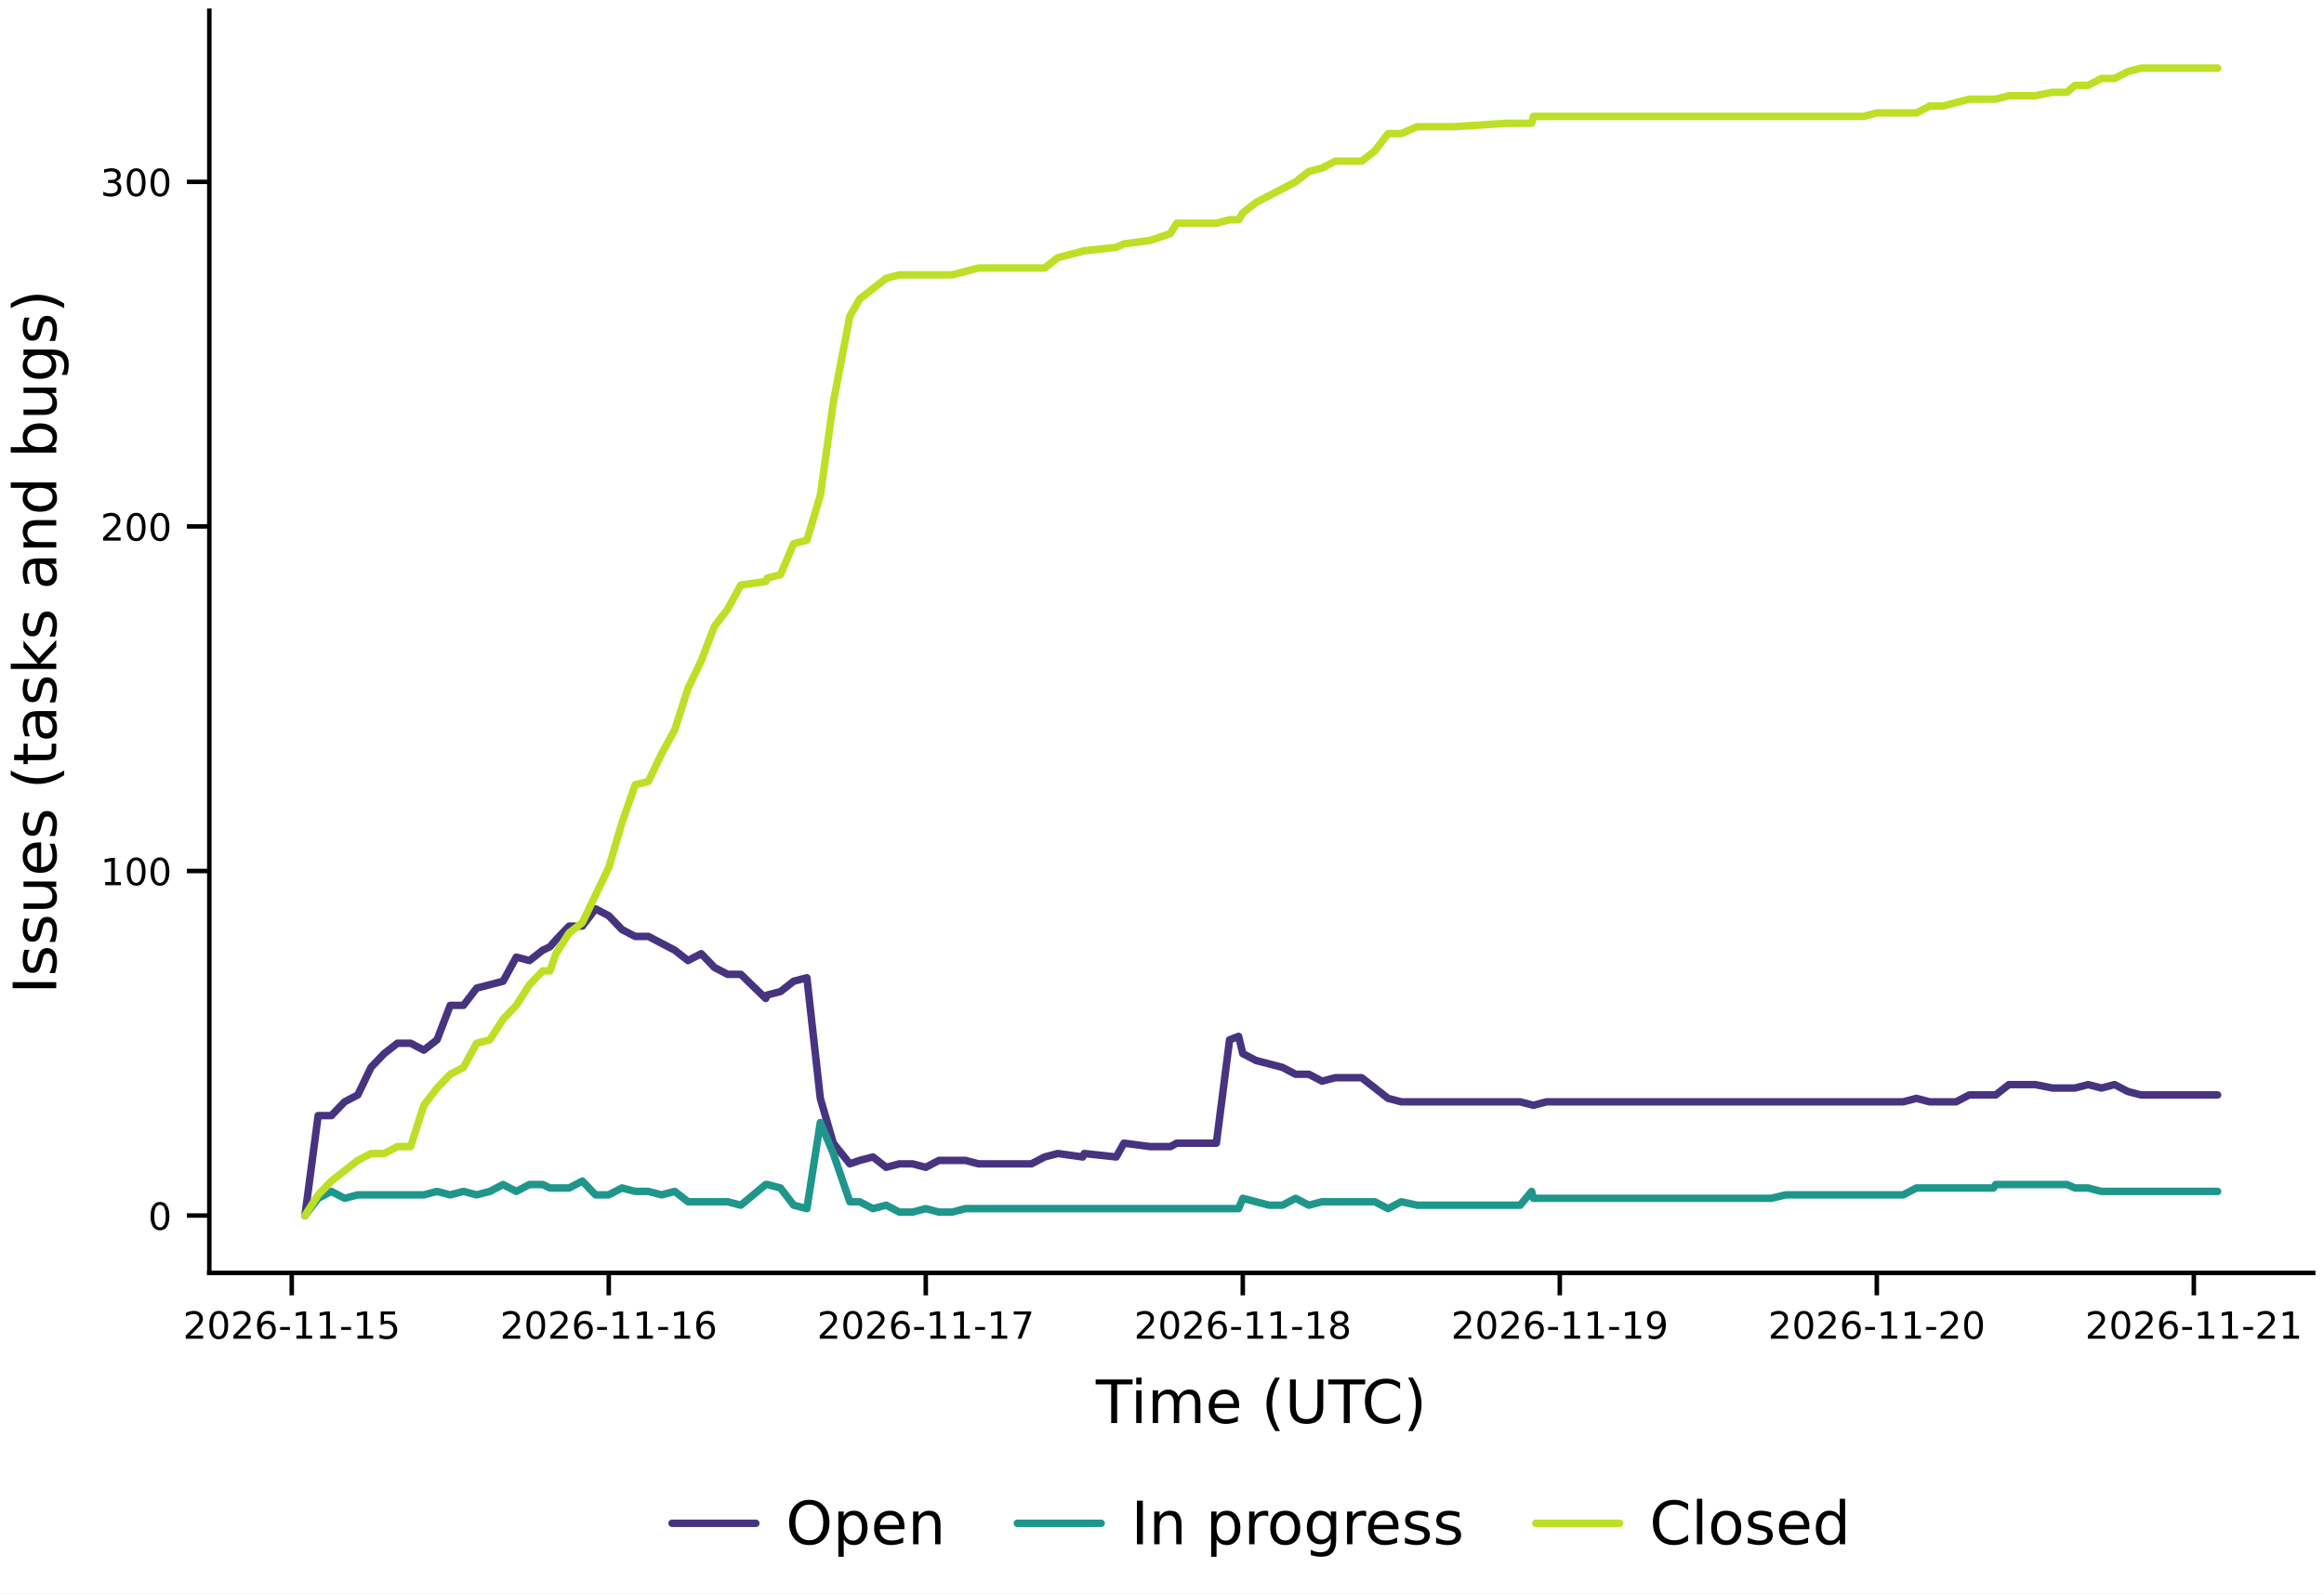
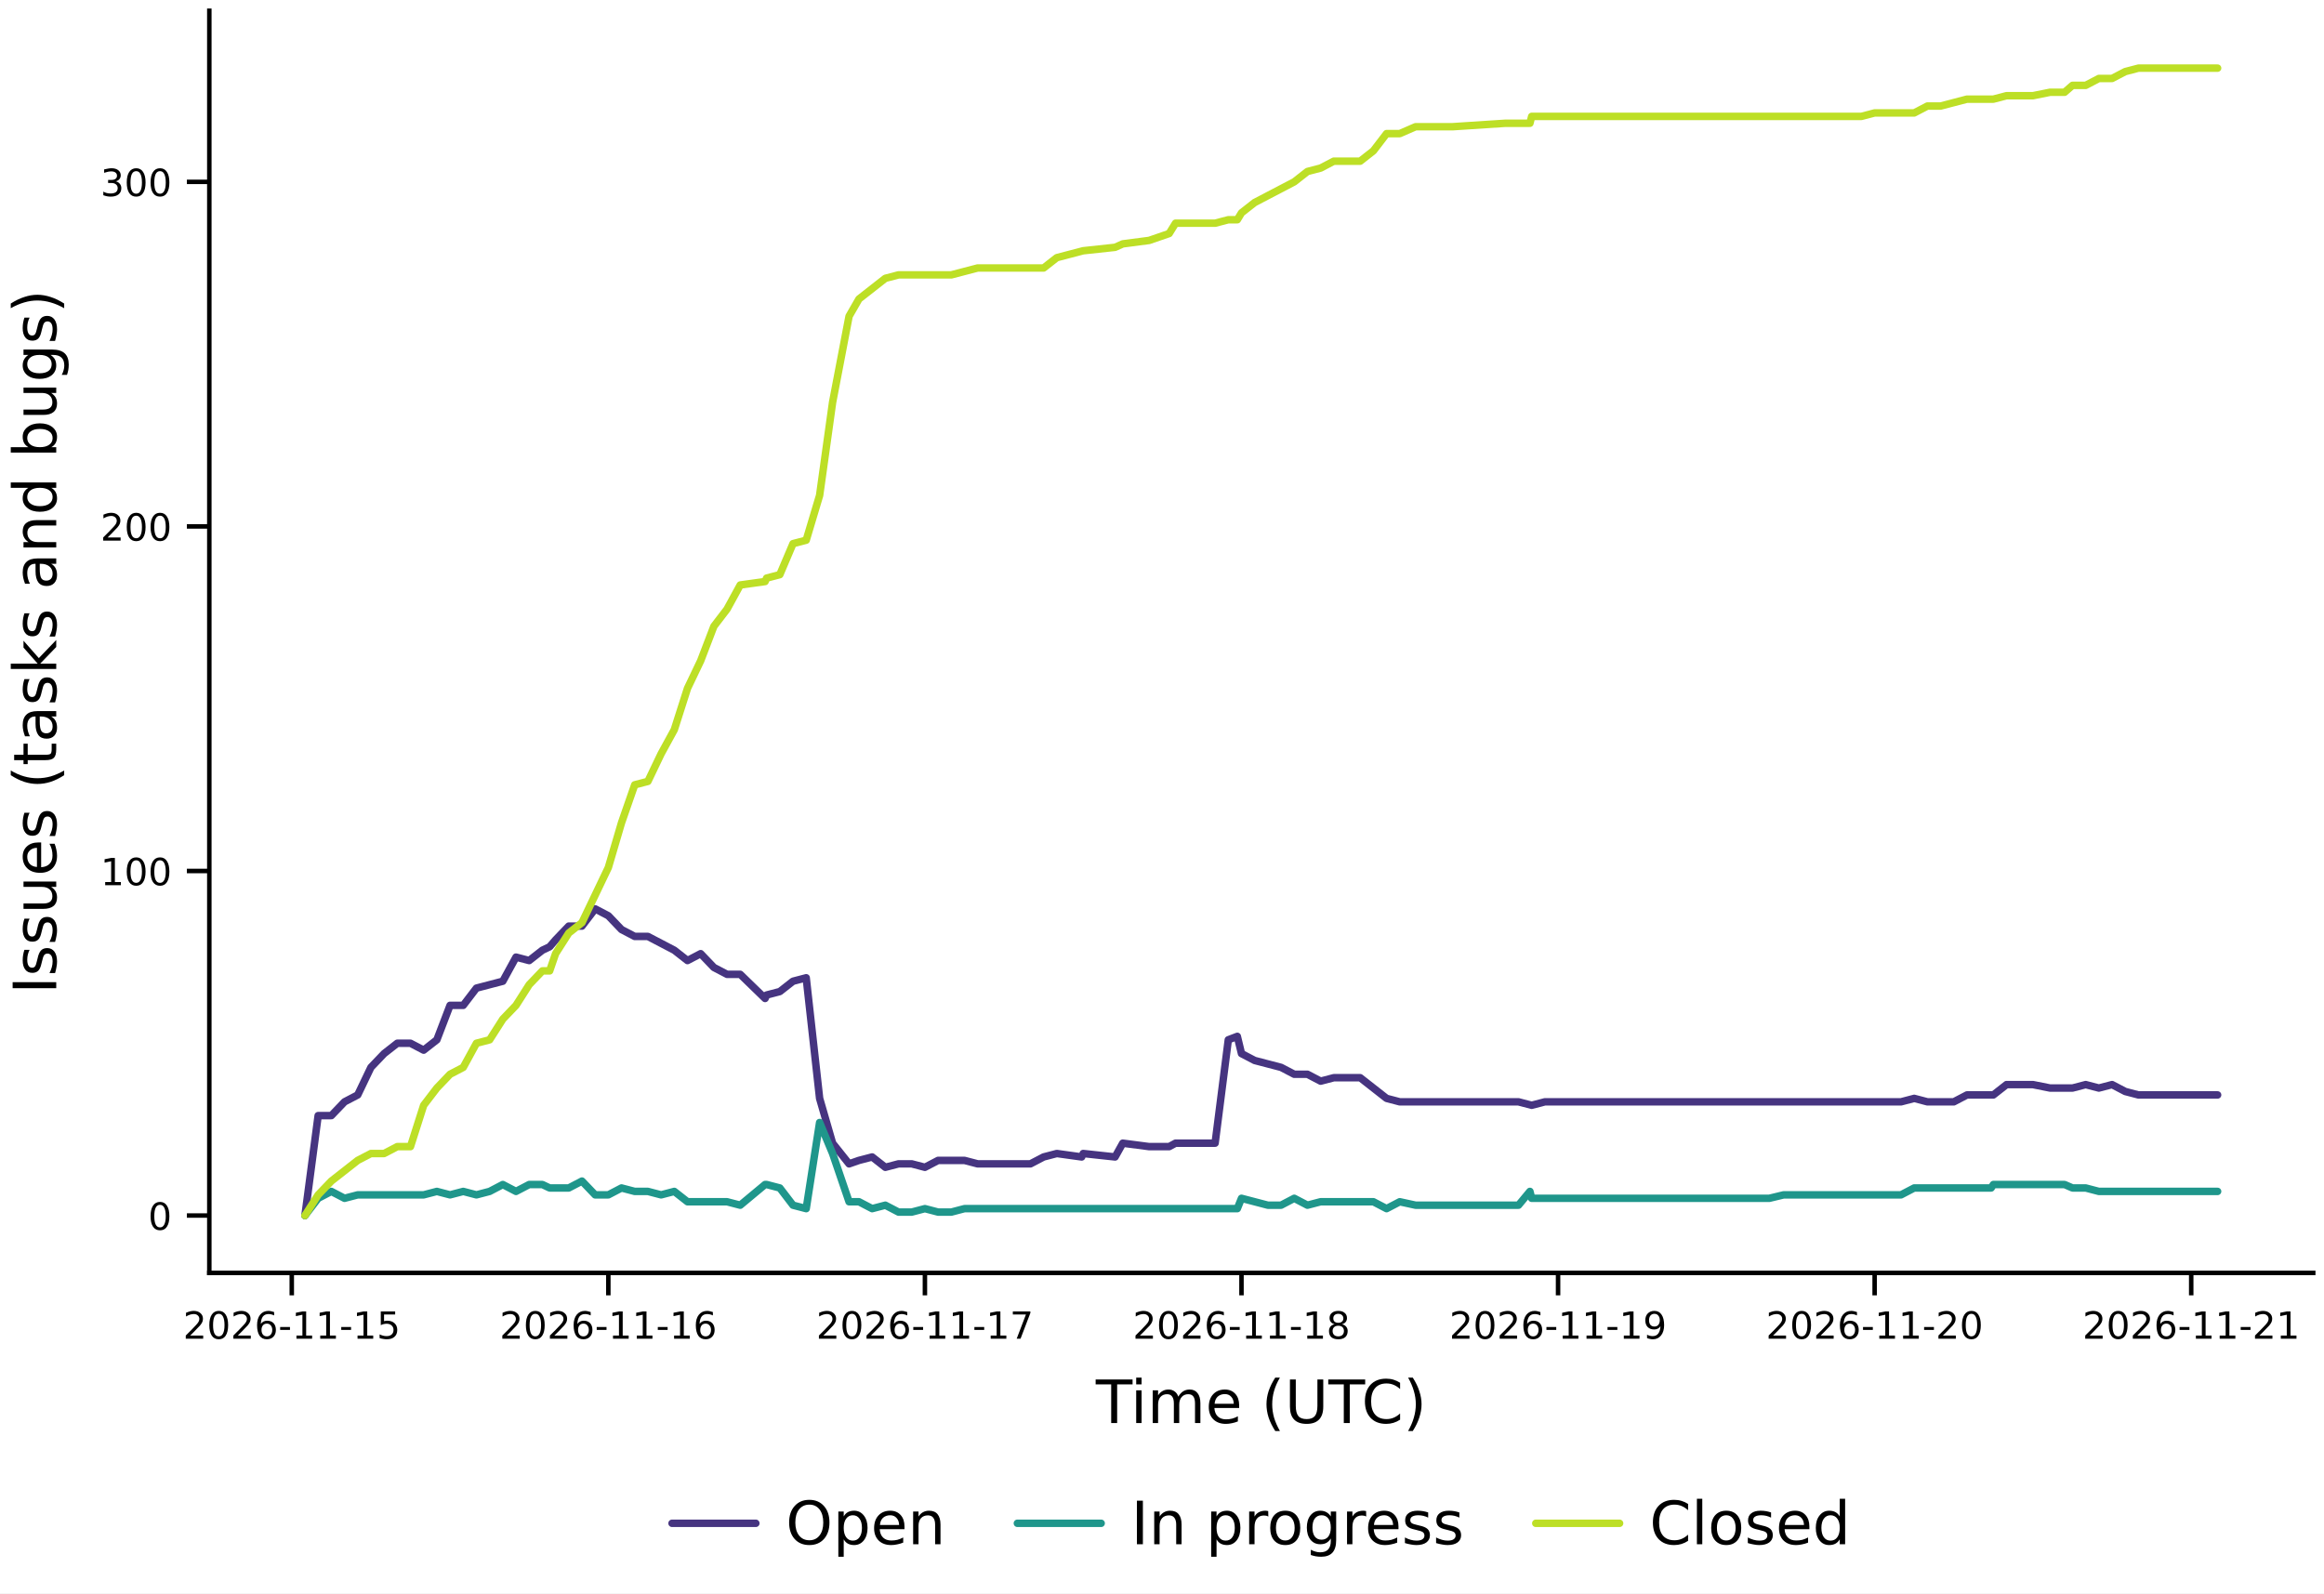
<svg xmlns="http://www.w3.org/2000/svg" xmlns:xlink="http://www.w3.org/1999/xlink" width="310.696pt" height="213.046pt" viewBox="0 0 310.696 213.046" version="1.1">
  <defs>
    <style type="text/css">*{stroke-linejoin: round; stroke-linecap: butt}</style>
  </defs>
  <g id="figure_1">
    <g id="patch_1">
      <path d="M -0 213.046  L 310.696 213.046  L 310.696 0  L -0 0  z " style="fill: #ffffff" />
    </g>
    <g id="axes_1">
      <g id="patch_2">
        <path d="M 27.984 170.203  L 309.256 170.203  L 309.256 1.44  L 27.984 1.44  z " style="fill: #ffffff" />
      </g>
      <g id="matplotlib.axis_1">
        <g id="xtick_1">
          <g id="line2d_1">
            <defs>
-               <path id="mff85102004" d="M 0 0  L 0 3  " style="stroke: #000000; stroke-width: 0.6" />
+               <path id="m15cc450066" d="M 0 0  L 0 3  " style="stroke: #000000; stroke-width: 0.6" />
            </defs>
            <g>
-               <use xlink:href="#mff85102004" x="39.004" y="170.203" style="stroke: #000000; stroke-width: 0.6" />
+               <use xlink:href="#m15cc450066" x="39.006" y="170.203" style="stroke: #000000; stroke-width: 0.6" />
            </g>
          </g>
          <g id="text_1">
-             <text style="font-size: 5px; font-family: 'DejaVu Sans', sans-serif; text-anchor: middle" x="39.004" y="179.002" transform="rotate(-0 39.00355 179.0017)">2026-11-15</text>
+             <text style="font-size: 5px; font-family: 'DejaVu Sans', sans-serif; text-anchor: middle" x="39.006" y="179.002" transform="rotate(-0 39.00598 179.0017)">2026-11-15</text>
          </g>
        </g>
        <g id="xtick_2">
          <g id="line2d_2">
            <g>
-               <use xlink:href="#mff85102004" x="81.385" y="170.203" style="stroke: #000000; stroke-width: 0.6" />
+               <use xlink:href="#m15cc450066" x="81.329" y="170.203" style="stroke: #000000; stroke-width: 0.6" />
            </g>
          </g>
          <g id="text_2">
-             <text style="font-size: 5px; font-family: 'DejaVu Sans', sans-serif; text-anchor: middle" x="81.385" y="179.002" transform="rotate(-0 81.38498 179.0017)">2026-11-16</text>
+             <text style="font-size: 5px; font-family: 'DejaVu Sans', sans-serif; text-anchor: middle" x="81.329" y="179.002" transform="rotate(-0 81.32896 179.0017)">2026-11-16</text>
          </g>
        </g>
        <g id="xtick_3">
          <g id="line2d_3">
            <g>
-               <use xlink:href="#mff85102004" x="123.766" y="170.203" style="stroke: #000000; stroke-width: 0.6" />
+               <use xlink:href="#m15cc450066" x="123.652" y="170.203" style="stroke: #000000; stroke-width: 0.6" />
            </g>
          </g>
          <g id="text_3">
-             <text style="font-size: 5px; font-family: 'DejaVu Sans', sans-serif; text-anchor: middle" x="123.766" y="179.002" transform="rotate(-0 123.7664 179.0017)">2026-11-17</text>
+             <text style="font-size: 5px; font-family: 'DejaVu Sans', sans-serif; text-anchor: middle" x="123.652" y="179.002" transform="rotate(-0 123.6519 179.0017)">2026-11-17</text>
          </g>
        </g>
        <g id="xtick_4">
          <g id="line2d_4">
            <g>
-               <use xlink:href="#mff85102004" x="166.148" y="170.203" style="stroke: #000000; stroke-width: 0.6" />
+               <use xlink:href="#m15cc450066" x="165.975" y="170.203" style="stroke: #000000; stroke-width: 0.6" />
            </g>
          </g>
          <g id="text_4">
-             <text style="font-size: 5px; font-family: 'DejaVu Sans', sans-serif; text-anchor: middle" x="166.148" y="179.002" transform="rotate(-0 166.1478 179.0017)">2026-11-18</text>
+             <text style="font-size: 5px; font-family: 'DejaVu Sans', sans-serif; text-anchor: middle" x="165.975" y="179.002" transform="rotate(-0 165.9749 179.0017)">2026-11-18</text>
          </g>
        </g>
        <g id="xtick_5">
          <g id="line2d_5">
            <g>
-               <use xlink:href="#mff85102004" x="208.529" y="170.203" style="stroke: #000000; stroke-width: 0.6" />
+               <use xlink:href="#m15cc450066" x="208.298" y="170.203" style="stroke: #000000; stroke-width: 0.6" />
            </g>
          </g>
          <g id="text_5">
-             <text style="font-size: 5px; font-family: 'DejaVu Sans', sans-serif; text-anchor: middle" x="208.529" y="179.002" transform="rotate(-0 208.5293 179.0017)">2026-11-19</text>
+             <text style="font-size: 5px; font-family: 'DejaVu Sans', sans-serif; text-anchor: middle" x="208.298" y="179.002" transform="rotate(-0 208.2979 179.0017)">2026-11-19</text>
          </g>
        </g>
        <g id="xtick_6">
          <g id="line2d_6">
            <g>
-               <use xlink:href="#mff85102004" x="250.911" y="170.203" style="stroke: #000000; stroke-width: 0.6" />
+               <use xlink:href="#m15cc450066" x="250.621" y="170.203" style="stroke: #000000; stroke-width: 0.6" />
            </g>
          </g>
          <g id="text_6">
-             <text style="font-size: 5px; font-family: 'DejaVu Sans', sans-serif; text-anchor: middle" x="250.911" y="179.002" transform="rotate(-0 250.9107 179.0017)">2026-11-20</text>
+             <text style="font-size: 5px; font-family: 'DejaVu Sans', sans-serif; text-anchor: middle" x="250.621" y="179.002" transform="rotate(-0 250.6209 179.0017)">2026-11-20</text>
          </g>
        </g>
        <g id="xtick_7">
          <g id="line2d_7">
            <g>
-               <use xlink:href="#mff85102004" x="293.292" y="170.203" style="stroke: #000000; stroke-width: 0.6" />
+               <use xlink:href="#m15cc450066" x="292.944" y="170.203" style="stroke: #000000; stroke-width: 0.6" />
            </g>
          </g>
          <g id="text_7">
-             <text style="font-size: 5px; font-family: 'DejaVu Sans', sans-serif; text-anchor: middle" x="293.292" y="179.002" transform="rotate(-0 293.2921 179.0017)">2026-11-21</text>
+             <text style="font-size: 5px; font-family: 'DejaVu Sans', sans-serif; text-anchor: middle" x="292.944" y="179.002" transform="rotate(-0 292.9438 179.0017)">2026-11-21</text>
          </g>
        </g>
        <g id="text_8">
          <text style="font-size: 8px; font-family: 'DejaVu Sans', sans-serif; text-anchor: middle" x="168.62" y="190.282" transform="rotate(-0 168.6201 190.2816)">Time (UTC)</text>
        </g>
      </g>
      <g id="matplotlib.axis_2">
        <g id="ytick_1">
          <g id="line2d_8">
            <defs>
-               <path id="m4434357282" d="M 0 0  L -3 0  " style="stroke: #000000; stroke-width: 0.6" />
+               <path id="m595cd696fb" d="M 0 0  L -3 0  " style="stroke: #000000; stroke-width: 0.6" />
            </defs>
            <g>
-               <use xlink:href="#m4434357282" x="27.984" y="162.532" style="stroke: #000000; stroke-width: 0.6" />
+               <use xlink:href="#m595cd696fb" x="27.984" y="162.532" style="stroke: #000000; stroke-width: 0.6" />
            </g>
          </g>
          <g id="text_9">
            <text style="font-size: 5px; font-family: 'DejaVu Sans', sans-serif; text-anchor: end" x="22.984" y="164.431" transform="rotate(-0 22.98438 164.4312)">0</text>
          </g>
        </g>
        <g id="ytick_2">
          <g id="line2d_9">
            <g>
-               <use xlink:href="#m4434357282" x="27.984" y="116.46" style="stroke: #000000; stroke-width: 0.6" />
+               <use xlink:href="#m595cd696fb" x="27.984" y="116.46" style="stroke: #000000; stroke-width: 0.6" />
            </g>
          </g>
          <g id="text_10">
            <text style="font-size: 5px; font-family: 'DejaVu Sans', sans-serif; text-anchor: end" x="22.984" y="118.359" transform="rotate(-0 22.98438 118.3589)">100</text>
          </g>
        </g>
        <g id="ytick_3">
          <g id="line2d_10">
            <g>
-               <use xlink:href="#m4434357282" x="27.984" y="70.387" style="stroke: #000000; stroke-width: 0.6" />
+               <use xlink:href="#m595cd696fb" x="27.984" y="70.387" style="stroke: #000000; stroke-width: 0.6" />
            </g>
          </g>
          <g id="text_11">
            <text style="font-size: 5px; font-family: 'DejaVu Sans', sans-serif; text-anchor: end" x="22.984" y="72.287" transform="rotate(-0 22.98438 72.28662)">200</text>
          </g>
        </g>
        <g id="ytick_4">
          <g id="line2d_11">
            <g>
-               <use xlink:href="#m4434357282" x="27.984" y="24.315" style="stroke: #000000; stroke-width: 0.6" />
+               <use xlink:href="#m595cd696fb" x="27.984" y="24.315" style="stroke: #000000; stroke-width: 0.6" />
            </g>
          </g>
          <g id="text_12">
            <text style="font-size: 5px; font-family: 'DejaVu Sans', sans-serif; text-anchor: end" x="22.984" y="26.214" transform="rotate(-0 22.98438 26.21431)">300</text>
          </g>
        </g>
        <g id="text_13">
          <text style="font-size: 8px; font-family: 'DejaVu Sans', sans-serif; text-anchor: middle" x="7.519" y="85.821" transform="rotate(-90 7.51875 85.82143)">Issues (tasks and bugs)</text>
        </g>
      </g>
      <g id="line2d_12">
-         <path d="M 40.769 162.532  L 42.535 149.171  L 44.301 149.171  L 46.067 147.328  L 47.833 146.407  L 49.599 142.721  L 51.365 140.878  L 53.131 139.496  L 54.897 139.496  L 56.662 140.417  L 58.428 139.035  L 60.194 134.428  L 61.96 134.428  L 63.726 132.124  L 67.258 131.203  L 69.024 127.978  L 70.79 128.438  L 72.556 127.056  L 73.527 126.595  L 74.321 125.674  L 76.087 123.831  L 77.853 123.831  L 79.619 121.527  L 81.385 122.449  L 83.151 124.292  L 84.917 125.213  L 86.683 125.213  L 90.214 127.056  L 91.98 128.438  L 93.746 127.517  L 95.512 129.36  L 97.278 130.281  L 99.044 130.281  L 102.37 133.506  L 102.576 133.046  L 104.342 132.585  L 106.107 131.203  L 107.873 130.742  L 109.669 146.867  L 111.405 152.857  L 113.613 155.621  L 114.937 155.16  L 116.703 154.7  L 118.469 156.082  L 120.235 155.621  L 122.001 155.621  L 123.766 156.082  L 125.532 155.16  L 129.064 155.16  L 130.83 155.621  L 137.894 155.621  L 139.659 154.7  L 141.425 154.239  L 144.751 154.7  L 144.957 154.239  L 149.225 154.7  L 150.255 152.857  L 153.787 153.317  L 156.465 153.317  L 157.318 152.857  L 162.616 152.857  L 164.382 139.035  L 165.589 138.574  L 166.148 140.878  L 167.914 141.799  L 171.446 142.721  L 173.211 143.642  L 174.977 143.642  L 176.743 144.564  L 178.509 144.103  L 182.041 144.103  L 185.573 146.867  L 187.339 147.328  L 203.232 147.328  L 204.997 147.789  L 206.763 147.328  L 254.442 147.328  L 256.208 146.867  L 257.974 147.328  L 261.506 147.328  L 263.272 146.407  L 266.804 146.407  L 268.57 145.024  L 272.101 145.024  L 274.397 145.485  L 277.399 145.485  L 279.165 145.024  L 280.931 145.485  L 282.697 145.024  L 284.463 145.946  L 286.229 146.407  L 296.471 146.407  L 296.471 146.407  " clip-path="url(#p5e9ae9c840)" style="fill: none; stroke: #463480; stroke-linecap: round" />
+         <path d="M 40.769 162.532  L 42.533 149.171  L 44.296 149.171  L 46.06 147.328  L 47.823 146.407  L 49.587 142.721  L 51.35 140.878  L 53.114 139.496  L 54.877 139.496  L 56.641 140.417  L 58.404 139.035  L 60.167 134.428  L 61.931 134.428  L 63.694 132.124  L 67.221 131.203  L 68.985 127.978  L 70.748 128.438  L 72.512 127.056  L 73.482 126.595  L 74.275 125.674  L 76.039 123.831  L 77.802 123.831  L 79.566 121.527  L 81.329 122.449  L 83.092 124.292  L 84.856 125.213  L 86.619 125.213  L 90.146 127.056  L 91.91 128.438  L 93.673 127.517  L 95.437 129.36  L 97.2 130.281  L 98.964 130.281  L 102.285 133.506  L 102.49 133.046  L 104.254 132.585  L 106.017 131.203  L 107.781 130.742  L 109.574 146.867  L 111.308 152.857  L 113.512 155.621  L 114.835 155.16  L 116.598 154.7  L 118.362 156.082  L 120.125 155.621  L 121.888 155.621  L 123.652 156.082  L 125.415 155.16  L 128.942 155.16  L 130.706 155.621  L 137.76 155.621  L 139.523 154.7  L 141.287 154.239  L 144.608 154.7  L 144.813 154.239  L 149.075 154.7  L 150.104 152.857  L 153.631 153.317  L 156.305 153.317  L 157.158 152.857  L 162.448 152.857  L 164.211 139.035  L 165.416 138.574  L 165.975 140.878  L 167.738 141.799  L 171.265 142.721  L 173.029 143.642  L 174.792 143.642  L 176.556 144.564  L 178.319 144.103  L 181.846 144.103  L 185.373 146.867  L 187.136 147.328  L 203.008 147.328  L 204.771 147.789  L 206.534 147.328  L 254.148 147.328  L 255.911 146.867  L 257.675 147.328  L 261.202 147.328  L 262.965 146.407  L 266.492 146.407  L 268.255 145.024  L 271.782 145.024  L 274.075 145.485  L 277.073 145.485  L 278.836 145.024  L 280.6 145.485  L 282.363 145.024  L 284.127 145.946  L 285.89 146.407  L 296.471 146.407  L 296.471 146.407  " clip-path="url(#p61ee2b23af)" style="fill: none; stroke: #463480; stroke-linecap: round" />
      </g>
      <g id="line2d_13">
-         <path d="M 40.769 162.532  L 42.535 160.228  L 44.301 159.307  L 46.067 160.228  L 47.833 159.767  L 56.662 159.767  L 58.428 159.307  L 60.194 159.767  L 61.96 159.307  L 63.726 159.767  L 65.492 159.307  L 67.258 158.385  L 69.024 159.307  L 70.79 158.385  L 72.556 158.385  L 73.527 158.846  L 76.087 158.846  L 77.853 157.925  L 79.619 159.767  L 81.385 159.767  L 83.151 158.846  L 84.917 159.307  L 86.683 159.307  L 88.449 159.767  L 90.214 159.307  L 91.98 160.689  L 97.278 160.689  L 99.044 161.15  L 102.37 158.385  L 102.576 158.385  L 104.342 158.846  L 106.107 161.15  L 107.873 161.61  L 109.669 150.092  L 111.405 154.239  L 113.613 160.689  L 114.937 160.689  L 116.703 161.61  L 118.469 161.15  L 120.235 162.071  L 122.001 162.071  L 123.766 161.61  L 125.532 162.071  L 127.298 162.071  L 129.064 161.61  L 165.589 161.61  L 166.148 160.228  L 169.68 161.15  L 171.446 161.15  L 173.211 160.228  L 174.977 161.15  L 176.743 160.689  L 183.807 160.689  L 185.573 161.61  L 187.339 160.689  L 189.458 161.15  L 203.232 161.15  L 204.762 159.307  L 204.997 160.228  L 236.813 160.228  L 238.726 159.767  L 254.442 159.767  L 256.208 158.846  L 266.509 158.846  L 266.804 158.385  L 276.34 158.385  L 277.399 158.846  L 279.165 158.846  L 280.931 159.307  L 296.471 159.307  L 296.471 159.307  " clip-path="url(#p5e9ae9c840)" style="fill: none; stroke: #1f968b; stroke-linecap: round" />
+         <path d="M 40.769 162.532  L 42.533 160.228  L 44.296 159.307  L 46.06 160.228  L 47.823 159.767  L 56.641 159.767  L 58.404 159.307  L 60.167 159.767  L 61.931 159.307  L 63.694 159.767  L 65.458 159.307  L 67.221 158.385  L 68.985 159.307  L 70.748 158.385  L 72.512 158.385  L 73.482 158.846  L 76.039 158.846  L 77.802 157.925  L 79.566 159.767  L 81.329 159.767  L 83.092 158.846  L 84.856 159.307  L 86.619 159.307  L 88.383 159.767  L 90.146 159.307  L 91.91 160.689  L 97.2 160.689  L 98.964 161.15  L 102.285 158.385  L 102.49 158.385  L 104.254 158.846  L 106.017 161.15  L 107.781 161.61  L 109.574 150.092  L 111.308 154.239  L 113.512 160.689  L 114.835 160.689  L 116.598 161.61  L 118.362 161.15  L 120.125 162.071  L 121.888 162.071  L 123.652 161.61  L 125.415 162.071  L 127.179 162.071  L 128.942 161.61  L 165.416 161.61  L 165.975 160.228  L 169.502 161.15  L 171.265 161.15  L 173.029 160.228  L 174.792 161.15  L 176.556 160.689  L 183.609 160.689  L 185.373 161.61  L 187.136 160.689  L 189.253 161.15  L 203.008 161.15  L 204.536 159.307  L 204.771 160.228  L 236.543 160.228  L 238.453 159.767  L 254.148 159.767  L 255.911 158.846  L 266.198 158.846  L 266.492 158.385  L 276.015 158.385  L 277.073 158.846  L 278.836 158.846  L 280.6 159.307  L 296.471 159.307  L 296.471 159.307  " clip-path="url(#p61ee2b23af)" style="fill: none; stroke: #1f968b; stroke-linecap: round" />
      </g>
      <g id="line2d_14">
-         <path d="M 40.769 162.532  L 42.535 159.767  L 44.301 157.925  L 47.833 155.16  L 49.599 154.239  L 51.365 154.239  L 53.131 153.317  L 54.897 153.317  L 56.662 147.789  L 58.428 145.485  L 60.194 143.642  L 61.96 142.721  L 63.726 139.496  L 65.492 139.035  L 67.258 136.271  L 69.024 134.428  L 70.79 131.663  L 72.556 129.82  L 73.527 129.82  L 74.321 127.517  L 76.087 124.753  L 77.853 123.37  L 81.385 115.999  L 83.151 110.009  L 84.917 104.941  L 86.683 104.481  L 88.449 100.795  L 90.214 97.57  L 91.98 92.041  L 93.746 88.355  L 95.512 83.748  L 97.278 81.445  L 99.044 78.22  L 102.37 77.759  L 102.576 77.298  L 104.342 76.837  L 106.107 72.691  L 107.873 72.23  L 109.669 66.241  L 111.405 53.801  L 113.613 42.283  L 114.937 39.979  L 118.469 37.215  L 120.235 36.754  L 127.298 36.754  L 130.83 35.833  L 139.659 35.833  L 141.425 34.451  L 144.957 33.529  L 149.225 33.069  L 150.255 32.608  L 153.787 32.147  L 156.465 31.226  L 157.318 29.844  L 162.616 29.844  L 164.382 29.383  L 165.589 29.383  L 166.148 28.461  L 167.914 27.079  L 173.211 24.315  L 174.977 22.933  L 176.743 22.472  L 178.509 21.551  L 182.041 21.551  L 183.807 20.168  L 185.573 17.865  L 187.339 17.865  L 189.458 16.943  L 194.402 16.943  L 201.466 16.483  L 204.762 16.483  L 204.997 15.561  L 249.145 15.561  L 250.911 15.1  L 256.208 15.1  L 257.974 14.179  L 259.74 14.179  L 263.272 13.258  L 266.804 13.258  L 268.57 12.797  L 272.101 12.797  L 274.397 12.336  L 276.34 12.336  L 277.399 11.415  L 279.165 11.415  L 280.931 10.493  L 282.697 10.493  L 284.463 9.572  L 286.229 9.111  L 296.471 9.111  L 296.471 9.111  " clip-path="url(#p5e9ae9c840)" style="fill: none; stroke: #bddf26; stroke-linecap: round" />
+         <path d="M 40.769 162.532  L 42.533 159.767  L 44.296 157.925  L 47.823 155.16  L 49.587 154.239  L 51.35 154.239  L 53.114 153.317  L 54.877 153.317  L 56.641 147.789  L 58.404 145.485  L 60.167 143.642  L 61.931 142.721  L 63.694 139.496  L 65.458 139.035  L 67.221 136.271  L 68.985 134.428  L 70.748 131.663  L 72.512 129.82  L 73.482 129.82  L 74.275 127.517  L 76.039 124.753  L 77.802 123.37  L 81.329 115.999  L 83.092 110.009  L 84.856 104.941  L 86.619 104.481  L 88.383 100.795  L 90.146 97.57  L 91.91 92.041  L 93.673 88.355  L 95.437 83.748  L 97.2 81.445  L 98.964 78.22  L 102.285 77.759  L 102.49 77.298  L 104.254 76.837  L 106.017 72.691  L 107.781 72.23  L 109.574 66.241  L 111.308 53.801  L 113.512 42.283  L 114.835 39.979  L 118.362 37.215  L 120.125 36.754  L 127.179 36.754  L 130.706 35.833  L 139.523 35.833  L 141.287 34.451  L 144.813 33.529  L 149.075 33.069  L 150.104 32.608  L 153.631 32.147  L 156.305 31.226  L 157.158 29.844  L 162.448 29.844  L 164.211 29.383  L 165.416 29.383  L 165.975 28.461  L 167.738 27.079  L 173.029 24.315  L 174.792 22.933  L 176.556 22.472  L 178.319 21.551  L 181.846 21.551  L 183.609 20.168  L 185.373 17.865  L 187.136 17.865  L 189.253 16.943  L 194.19 16.943  L 201.244 16.483  L 204.536 16.483  L 204.771 15.561  L 248.857 15.561  L 250.621 15.1  L 255.911 15.1  L 257.675 14.179  L 259.438 14.179  L 262.965 13.258  L 266.492 13.258  L 268.255 12.797  L 271.782 12.797  L 274.075 12.336  L 276.015 12.336  L 277.073 11.415  L 278.836 11.415  L 280.6 10.493  L 282.363 10.493  L 284.127 9.572  L 285.89 9.111  L 296.471 9.111  L 296.471 9.111  " clip-path="url(#p61ee2b23af)" style="fill: none; stroke: #bddf26; stroke-linecap: round" />
      </g>
      <g id="patch_3">
        <path d="M 27.984 170.203  L 27.984 1.44  " style="fill: none; stroke: #000000; stroke-width: 0.6; stroke-linejoin: miter; stroke-linecap: square" />
      </g>
      <g id="patch_4">
        <path d="M 27.984 170.203  L 309.256 170.203  " style="fill: none; stroke: #000000; stroke-width: 0.6; stroke-linejoin: miter; stroke-linecap: square" />
      </g>
      <g id="legend_1">
        <g id="line2d_15">
          <path d="M 89.846 203.684  L 95.446 203.684  L 101.046 203.684  " style="fill: none; stroke: #463480; stroke-linecap: round" />
        </g>
        <g id="text_14">
          <text style="font-size: 8px; font-family: 'DejaVu Sans', sans-serif; text-anchor: start" x="105.046" y="206.484" transform="rotate(-0 105.0457 206.4837)">Open</text>
        </g>
        <g id="line2d_16">
          <path d="M 136.014 203.684  L 141.614 203.684  L 147.214 203.684  " style="fill: none; stroke: #1f968b; stroke-linecap: round" />
        </g>
        <g id="text_15">
          <text style="font-size: 8px; font-family: 'DejaVu Sans', sans-serif; text-anchor: start" x="151.214" y="206.484" transform="rotate(-0 151.2145 206.4837)">In progress</text>
        </g>
        <g id="line2d_17">
          <path d="M 205.322 203.684  L 210.922 203.684  L 216.522 203.684  " style="fill: none; stroke: #bddf26; stroke-linecap: round" />
        </g>
        <g id="text_16">
          <text style="font-size: 8px; font-family: 'DejaVu Sans', sans-serif; text-anchor: start" x="220.522" y="206.484" transform="rotate(-0 220.522 206.4837)">Closed</text>
        </g>
      </g>
    </g>
  </g>
  <defs>
-     <clipPath id="p5e9ae9c840">
+     <clipPath id="p61ee2b23af">
      <rect x="27.984" y="1.44" width="281.271" height="168.763" />
    </clipPath>
  </defs>
</svg>
